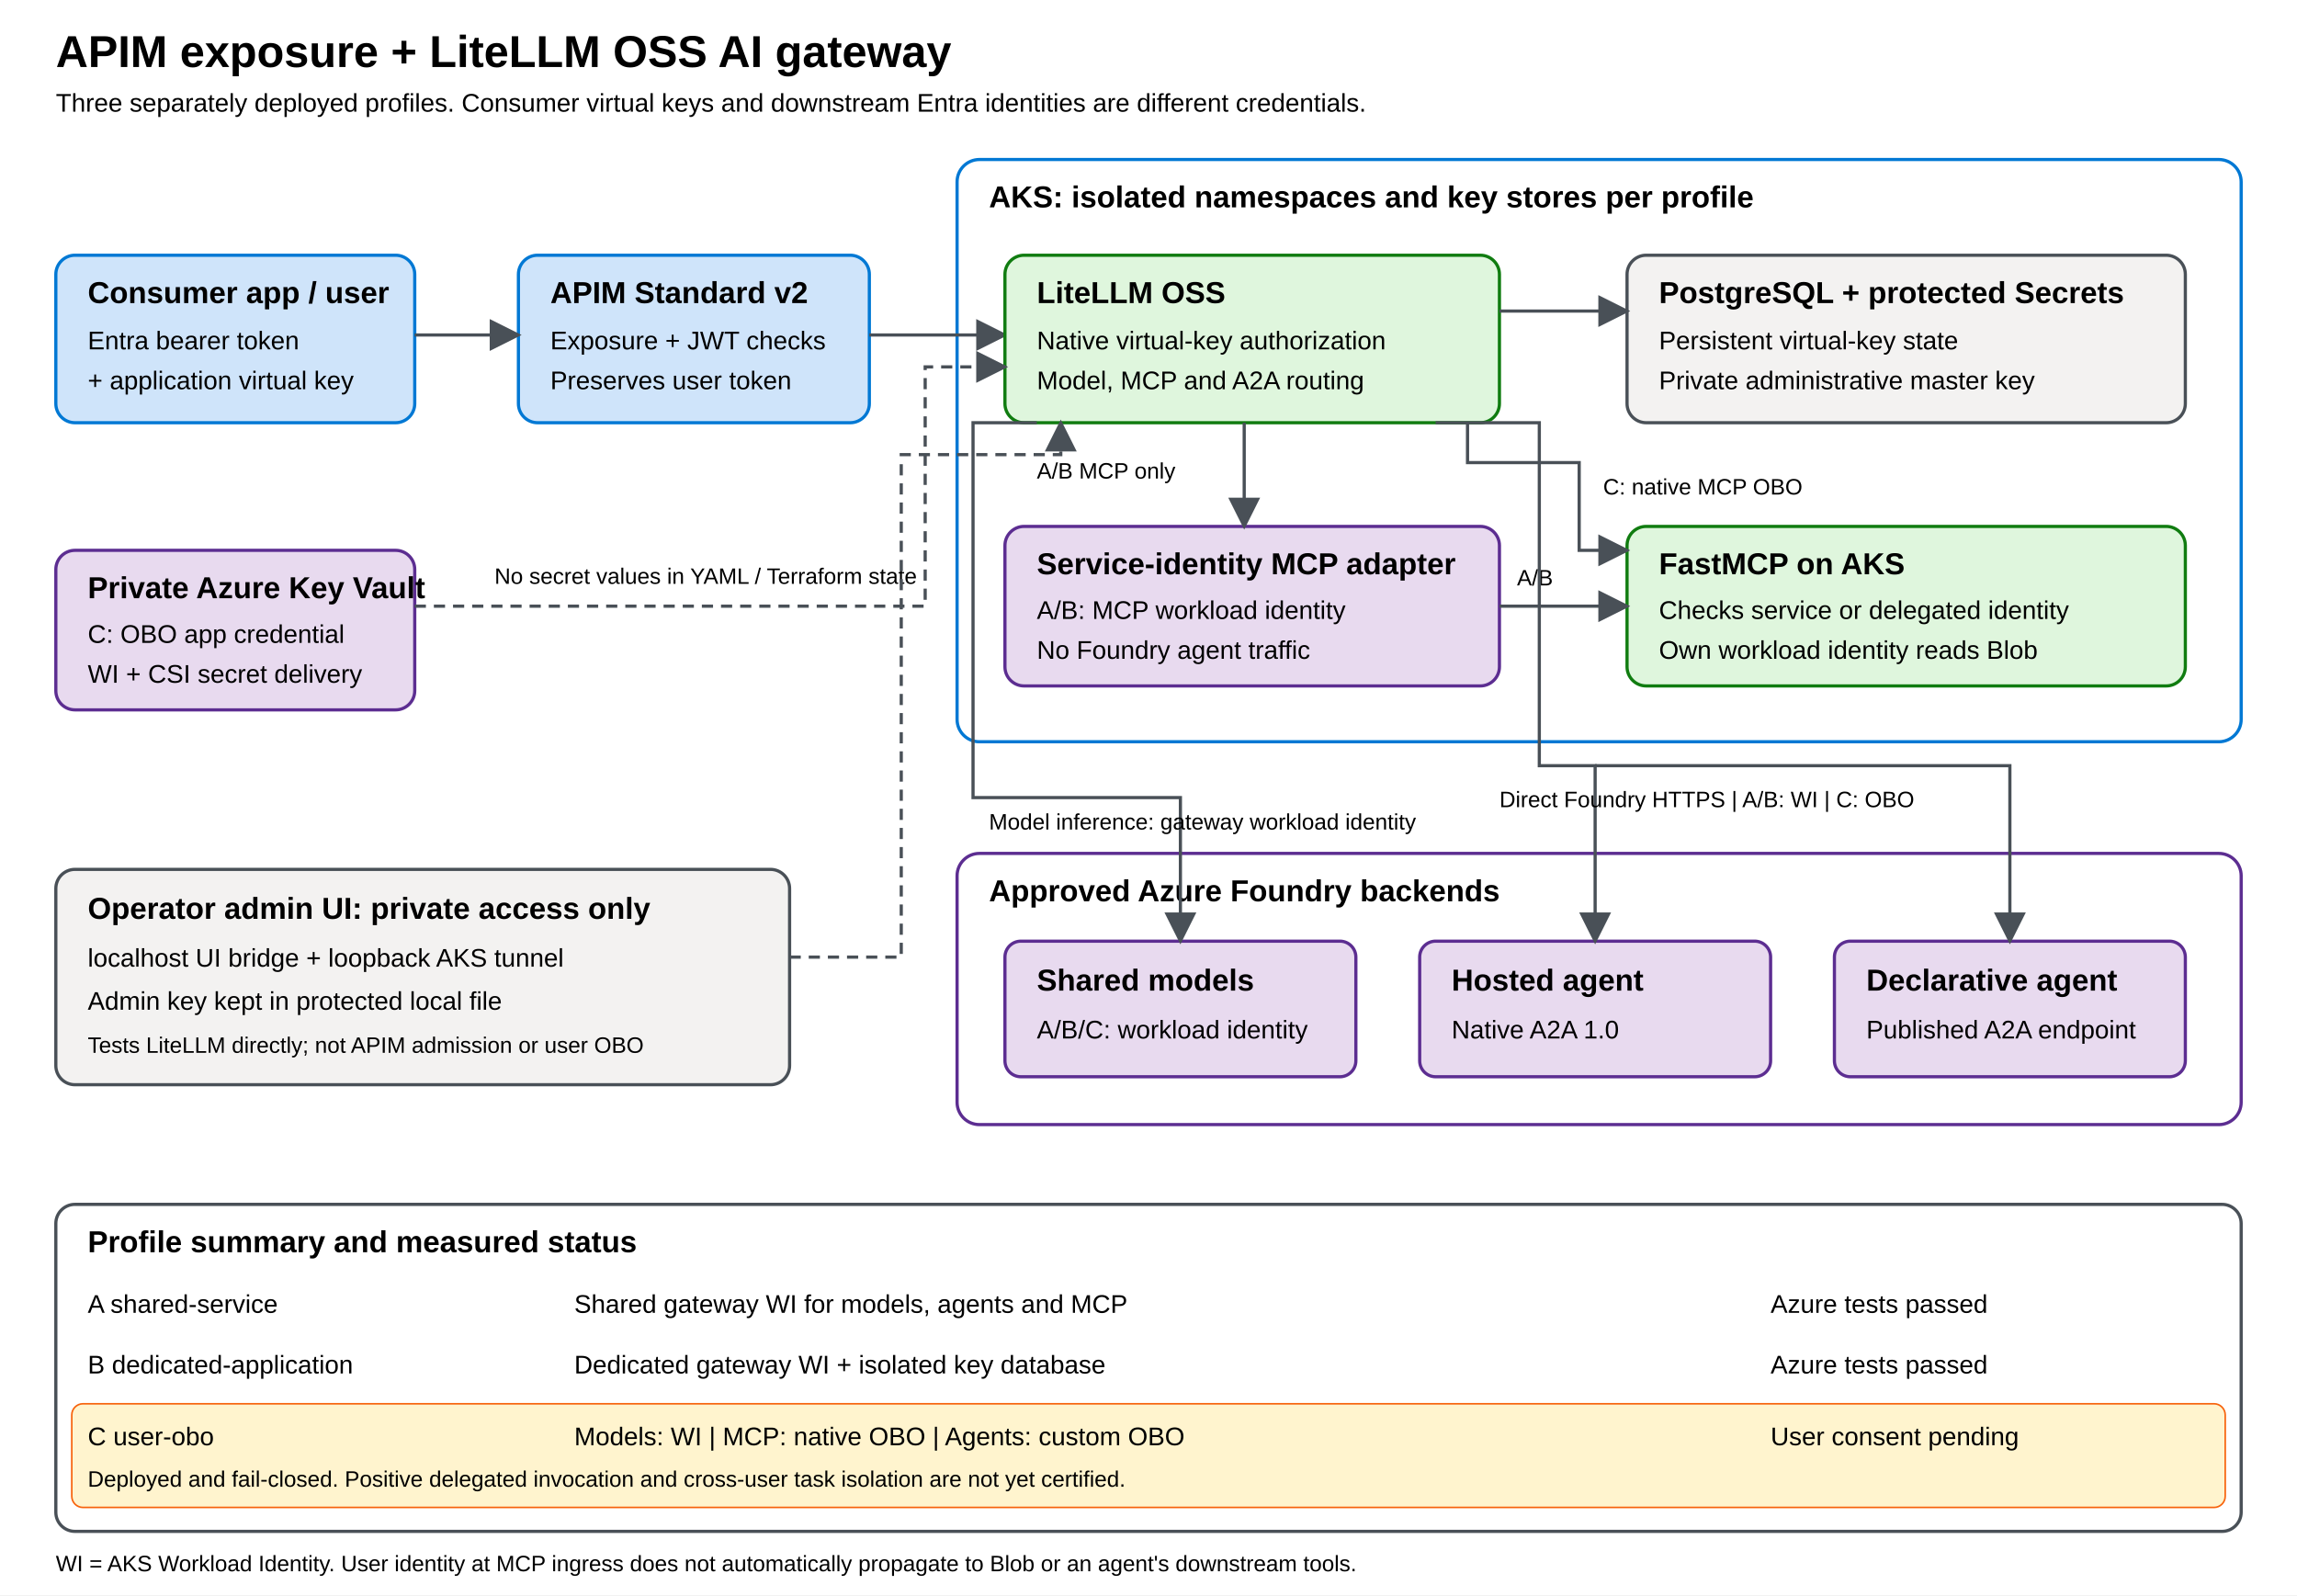
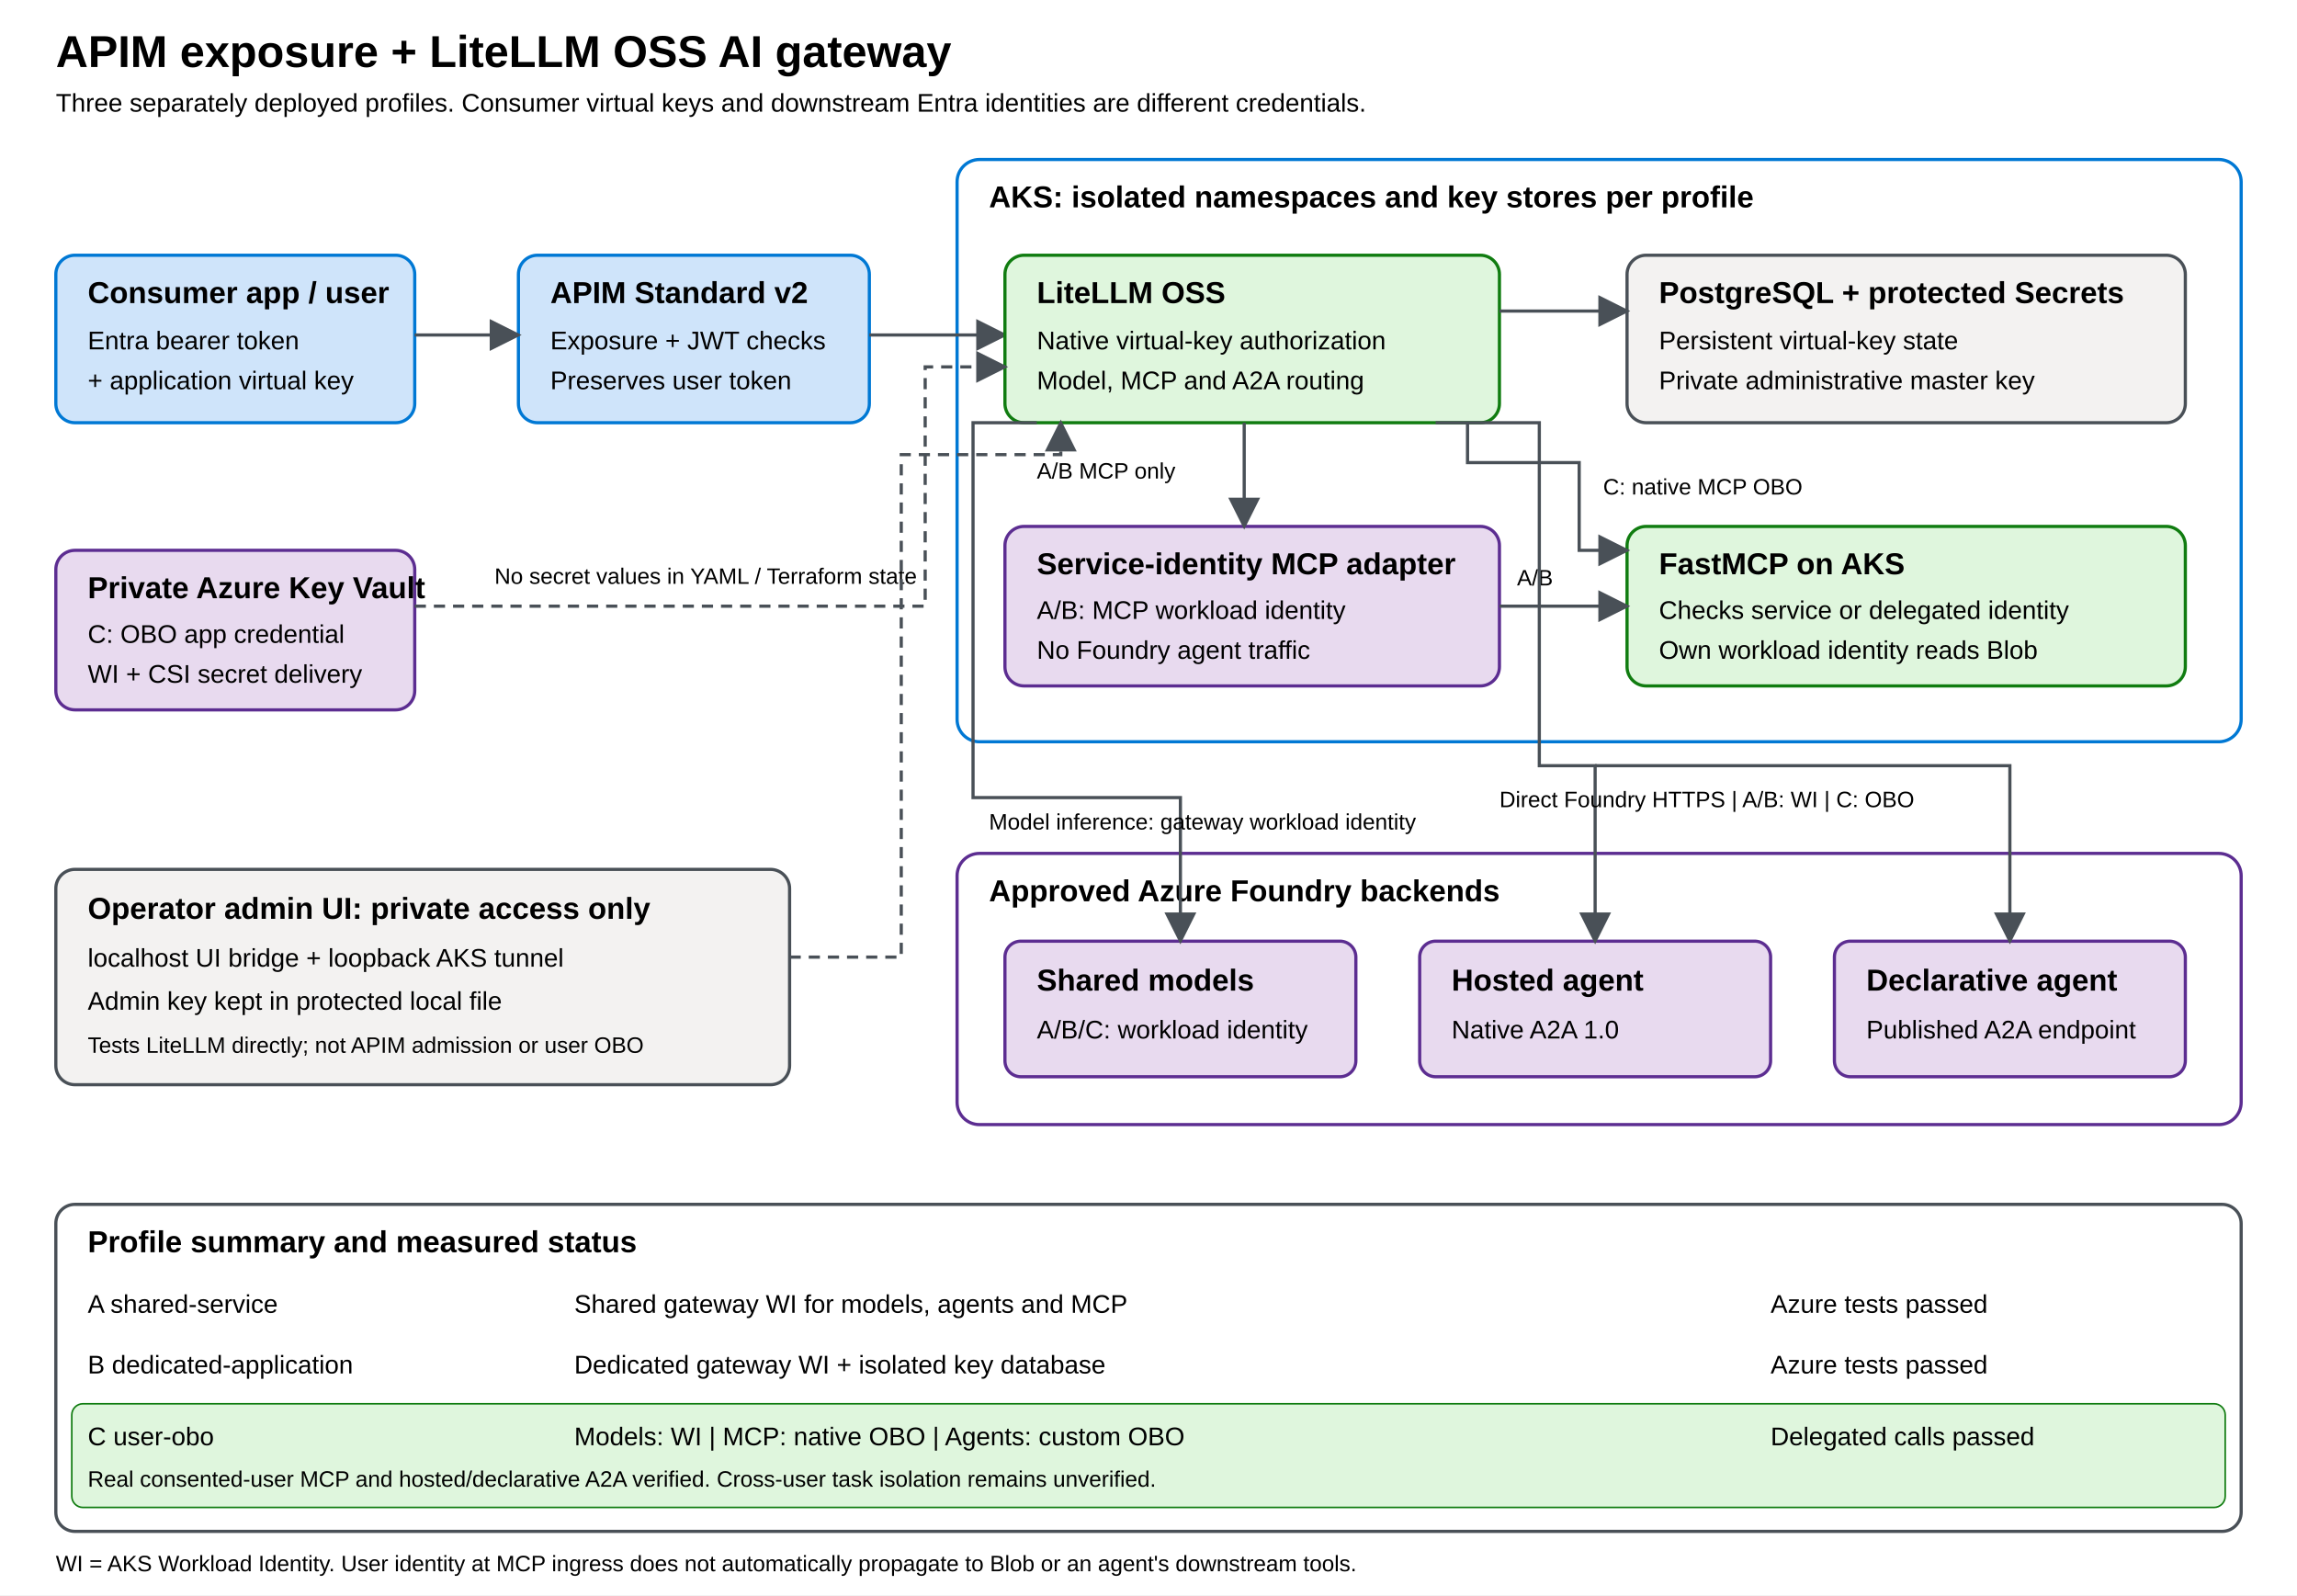
<svg xmlns="http://www.w3.org/2000/svg" width="1440" height="1000" viewBox="0 0 1440 1000" role="img" aria-labelledby="title description">
  <defs>
    <marker id="arrow" markerWidth="10" markerHeight="10" refX="9" refY="5" orient="auto">
      <path d="M0 0L10 5L0 10Z" fill="#495057" />
    </marker>
    <style>
      text { font-family: Arial, Helvetica, sans-serif; fill: #000000; }
      .title { font-size: 28px; font-weight: 700; }
      .heading { font-size: 19px; font-weight: 700; }
      .body { font-size: 16px; }
      .small { font-size: 14px; }
      .line { fill: none; stroke: #495057; stroke-width: 2; marker-end: url(#arrow); }
      .private { stroke-dasharray: 7 5; }
    </style>
  </defs>
  <rect width="1440" height="1000" fill="#ffffff" />
  <text x="35" y="42" class="title">APIM exposure + LiteLLM OSS AI gateway</text>
  <text x="35" y="70" class="body">Three separately deployed profiles. Consumer virtual keys and downstream Entra identities are different credentials.</text>
  <rect x="600" y="100" width="805" height="365" rx="14" fill="none" stroke="#0078D4" stroke-width="2" />
  <text x="620" y="130" class="heading">AKS: isolated namespaces and key stores per profile</text>
  <rect x="35" y="160" width="225" height="105" rx="12" fill="#CFE4FA" stroke="#0078D4" stroke-width="2" />
  <text x="55" y="190" class="heading">Consumer app / user</text>
  <text x="55" y="219" class="body">Entra bearer token</text>
  <text x="55" y="244" class="body">+ application virtual key</text>
  <rect x="325" y="160" width="220" height="105" rx="12" fill="#CFE4FA" stroke="#0078D4" stroke-width="2" />
  <text x="345" y="190" class="heading">APIM Standard v2</text>
  <text x="345" y="219" class="body">Exposure + JWT checks</text>
  <text x="345" y="244" class="body">Preserves user token</text>
  <path class="line" d="M260 210H325" />
  <path class="line" d="M545 210H630" />
  <rect x="630" y="160" width="310" height="105" rx="12" fill="#DFF6DD" stroke="#107C10" stroke-width="2" />
  <text x="650" y="190" class="heading">LiteLLM OSS</text>
  <text x="650" y="219" class="body">Native virtual-key authorization</text>
  <text x="650" y="244" class="body">Model, MCP and A2A routing</text>
  <rect x="1020" y="160" width="350" height="105" rx="12" fill="#F3F2F1" stroke="#495057" stroke-width="2" />
  <text x="1040" y="190" class="heading">PostgreSQL + protected Secrets</text>
  <text x="1040" y="219" class="body">Persistent virtual-key state</text>
  <text x="1040" y="244" class="body">Private administrative master key</text>
  <path class="line" d="M940 195H1020" />
  <rect x="630" y="330" width="310" height="100" rx="12" fill="#E8DAEF" stroke="#5C2D91" stroke-width="2" />
  <text x="650" y="360" class="heading">Service-identity MCP adapter</text>
  <text x="650" y="388" class="body">A/B: MCP workload identity</text>
  <text x="650" y="413" class="body">No Foundry agent traffic</text>
  <rect x="1020" y="330" width="350" height="100" rx="12" fill="#DFF6DD" stroke="#107C10" stroke-width="2" />
  <text x="1040" y="360" class="heading">FastMCP on AKS</text>
  <text x="1040" y="388" class="body">Checks service or delegated identity</text>
  <text x="1040" y="413" class="body">Own workload identity reads Blob</text>
  <path class="line" d="M780 265V330" />
  <text x="650" y="300" class="small">A/B MCP only</text>
  <path class="line" d="M940 380H1020" />
  <text x="951" y="367" class="small">A/B</text>
  <path class="line" d="M920 265V290H990V345H1020" />
  <text x="1005" y="310" class="small">C: native MCP OBO</text>
  <rect x="35" y="345" width="225" height="100" rx="12" fill="#E8DAEF" stroke="#5C2D91" stroke-width="2" />
  <text x="55" y="375" class="heading">Private Azure Key Vault</text>
  <text x="55" y="403" class="body">C: OBO app credential</text>
  <text x="55" y="428" class="body">WI + CSI secret delivery</text>
  <path class="line private" d="M260 380H580V230H630" />
  <text x="310" y="366" class="small">No secret values in YAML / Terraform state</text>
  <rect x="600" y="535" width="805" height="170" rx="14" fill="none" stroke="#5C2D91" stroke-width="2" />
  <text x="620" y="565" class="heading">Approved Azure Foundry backends</text>
  <rect x="630" y="590" width="220" height="85" rx="10" fill="#E8DAEF" stroke="#5C2D91" stroke-width="2" />
  <text x="650" y="621" class="heading">Shared models</text>
  <text x="650" y="651" class="body">A/B/C: workload identity</text>
  <rect x="890" y="590" width="220" height="85" rx="10" fill="#E8DAEF" stroke="#5C2D91" stroke-width="2" />
  <text x="910" y="621" class="heading">Hosted agent</text>
  <text x="910" y="651" class="body">Native A2A 1.0</text>
  <rect x="1150" y="590" width="220" height="85" rx="10" fill="#E8DAEF" stroke="#5C2D91" stroke-width="2" />
  <text x="1170" y="621" class="heading">Declarative agent</text>
  <text x="1170" y="651" class="body">Published A2A endpoint</text>
  <path class="line" d="M650 265H610V500H740V590" />
  <text x="620" y="520" class="small">Model inference: gateway workload identity</text>
  <path class="line" d="M900 265H965V480H1000V590" />
  <path class="line" d="M1000 480H1260V590" />
  <text x="940" y="506" class="small">Direct Foundry HTTPS | A/B: WI | C: OBO</text>
  <rect x="35" y="545" width="460" height="135" rx="12" fill="#F3F2F1" stroke="#495057" stroke-width="2" />
  <text x="55" y="576" class="heading">Operator admin UI: private access only</text>
  <text x="55" y="606" class="body">localhost UI bridge + loopback AKS tunnel</text>
  <text x="55" y="633" class="body">Admin key kept in protected local file</text>
  <text x="55" y="660" class="small">Tests LiteLLM directly; not APIM admission or user OBO</text>
  <path class="line private" d="M495 600H565V285H665V265" />
  <rect x="35" y="755" width="1370" height="205" rx="12" fill="none" stroke="#495057" stroke-width="2" />
  <text x="55" y="785" class="heading">Profile summary and measured status</text>
  <text x="55" y="823" class="body">A  shared-service</text>
  <text x="360" y="823" class="body">Shared gateway WI for models, agents and MCP</text>
  <text x="1110" y="823" class="body">Azure tests passed</text>
  <text x="55" y="861" class="body">B  dedicated-application</text>
  <text x="360" y="861" class="body">Dedicated gateway WI + isolated key database</text>
  <text x="1110" y="861" class="body">Azure tests passed</text>
-   <rect x="45" y="880" width="1350" height="65" rx="7" fill="#FFF4CE" stroke="#F7630C" />
+   <rect x="45" y="880" width="1350" height="65" rx="7" fill="#DFF6DD" stroke="#107C10" />
  <text x="55" y="906" class="body">C  user-obo</text>
  <text x="360" y="906" class="body">Models: WI | MCP: native OBO | Agents: custom OBO</text>
-   <text x="1110" y="906" class="body">User consent pending</text>
-   <text x="55" y="932" class="small">Deployed and fail-closed. Positive delegated invocation and cross-user task isolation are not yet certified.</text>
+   <text x="1110" y="906" class="body">Delegated calls passed</text>
+   <text x="55" y="932" class="small">Real consented-user MCP and hosted/declarative A2A verified. Cross-user task isolation remains unverified.</text>
  <text x="35" y="985" class="small">WI = AKS Workload Identity. User identity at MCP ingress does not automatically propagate to Blob or an agent's downstream tools.</text>
</svg>
